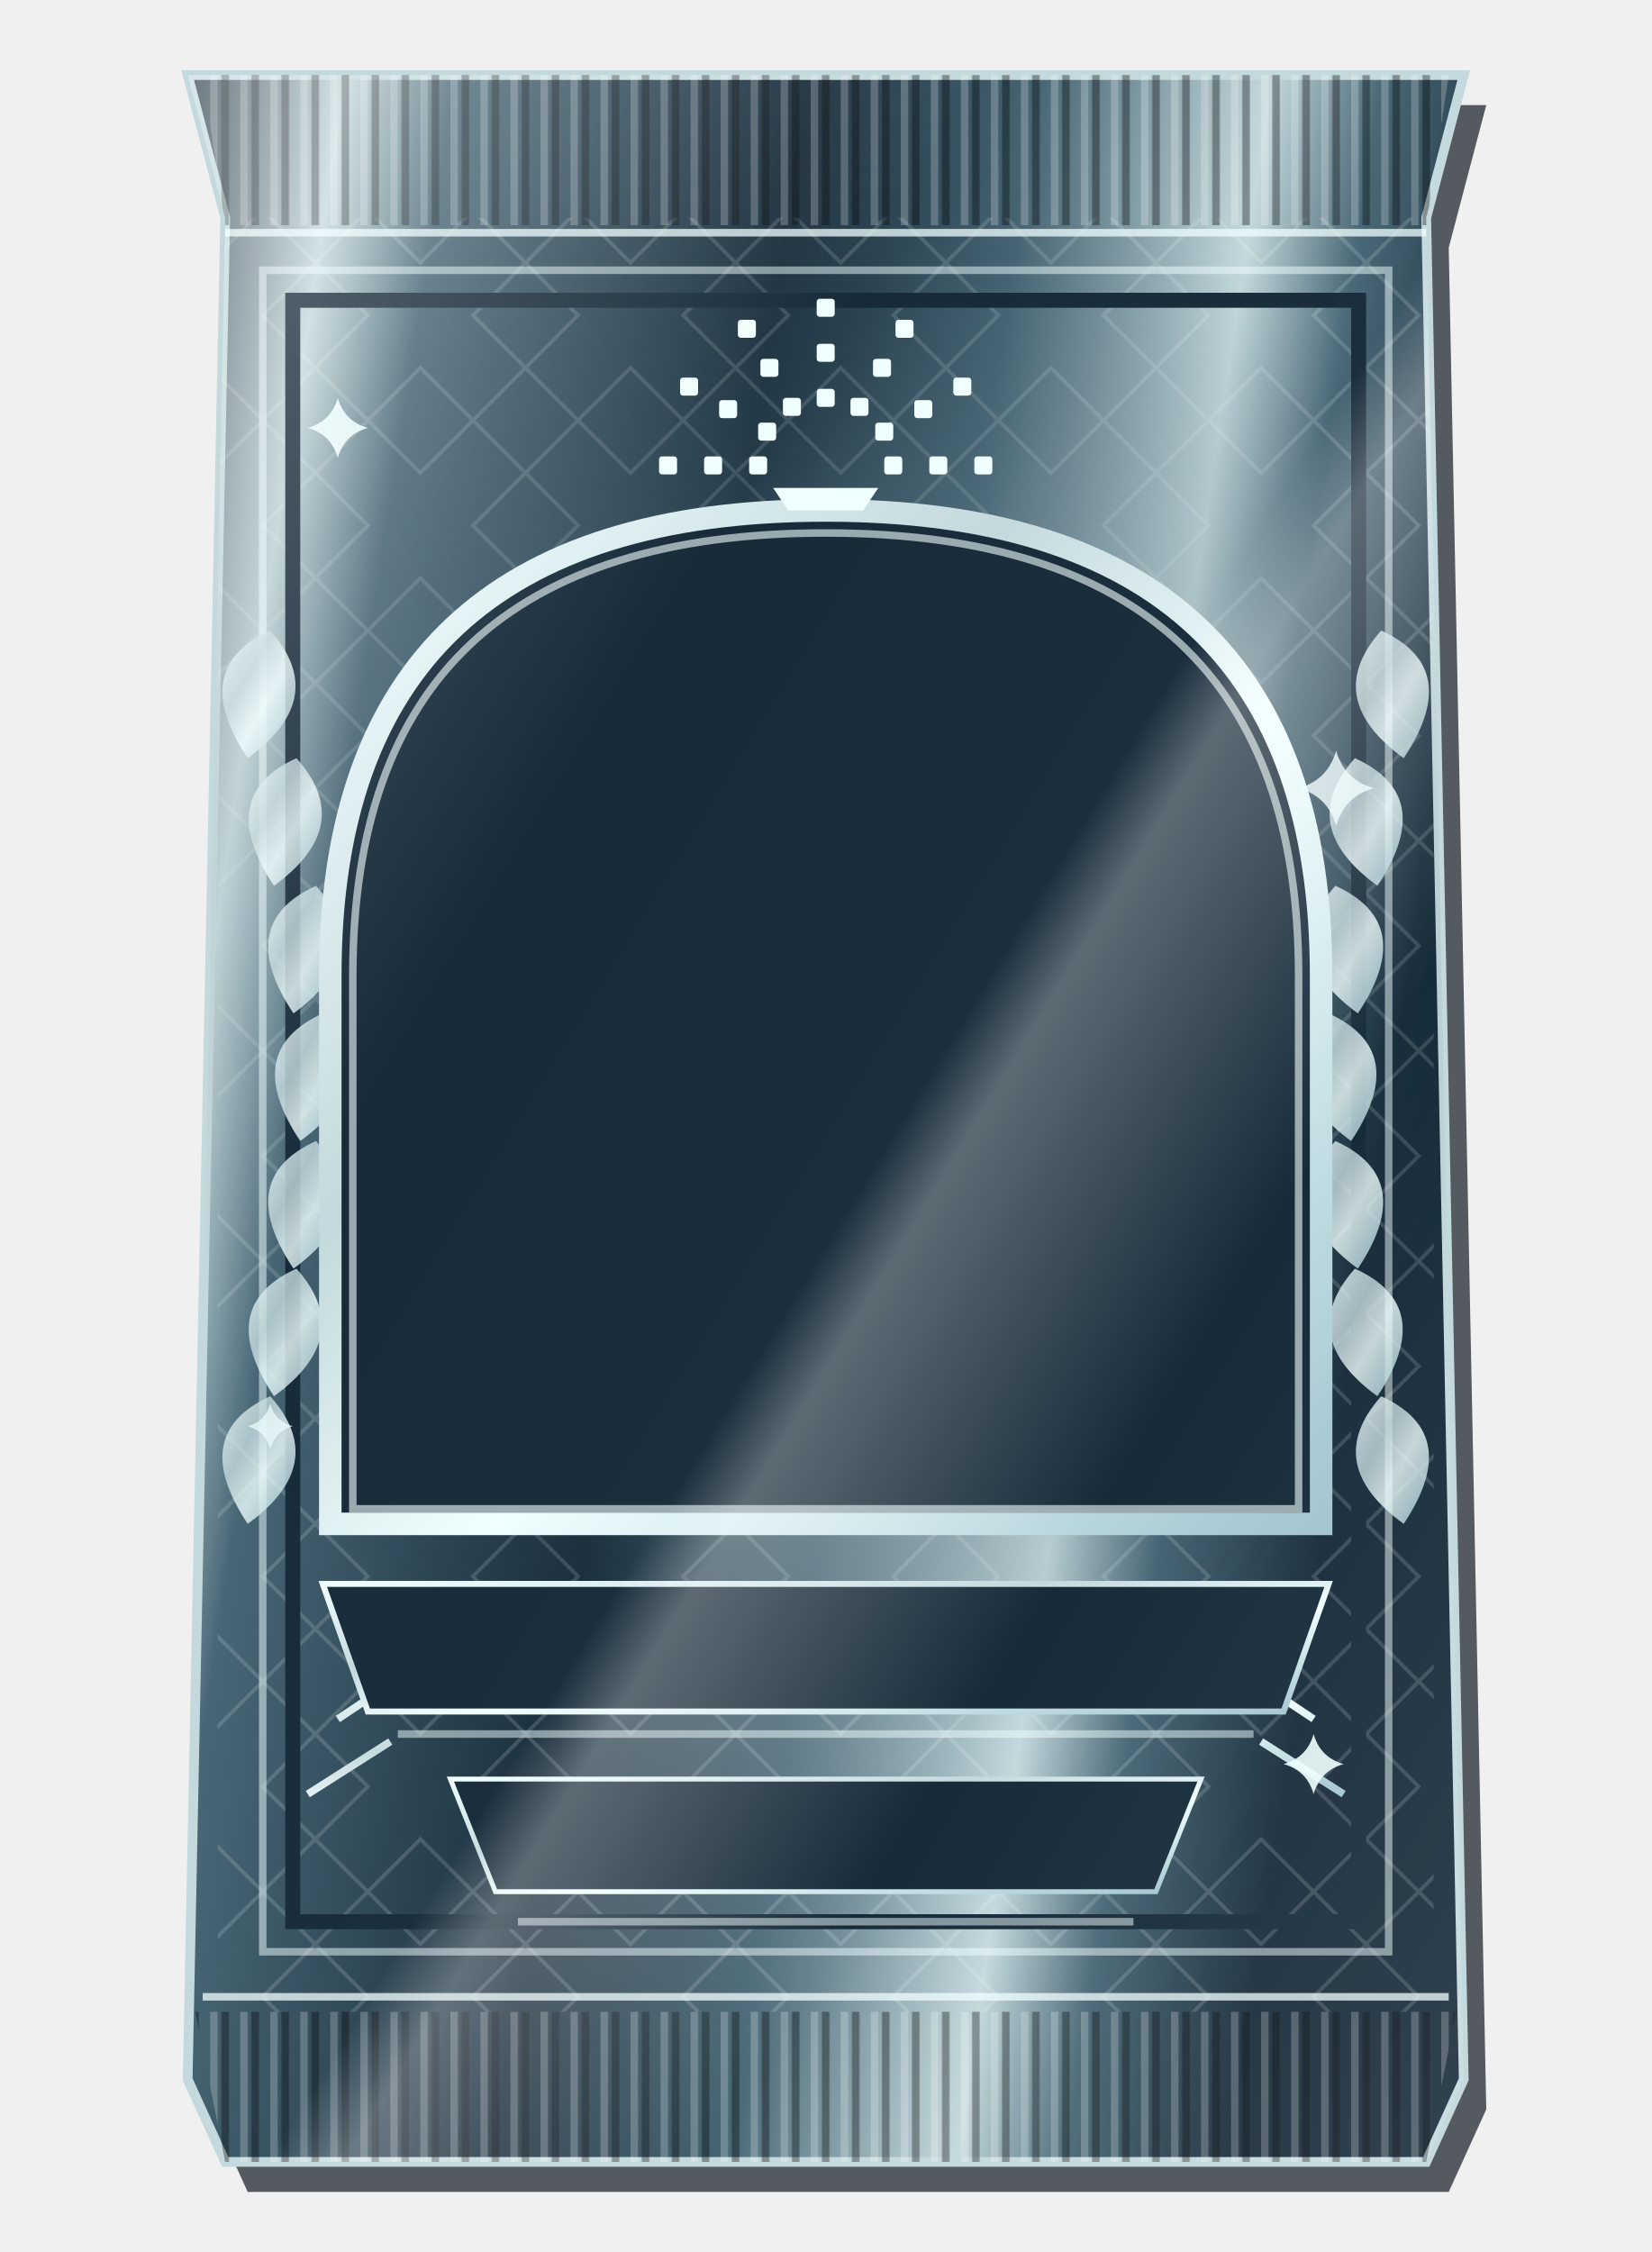
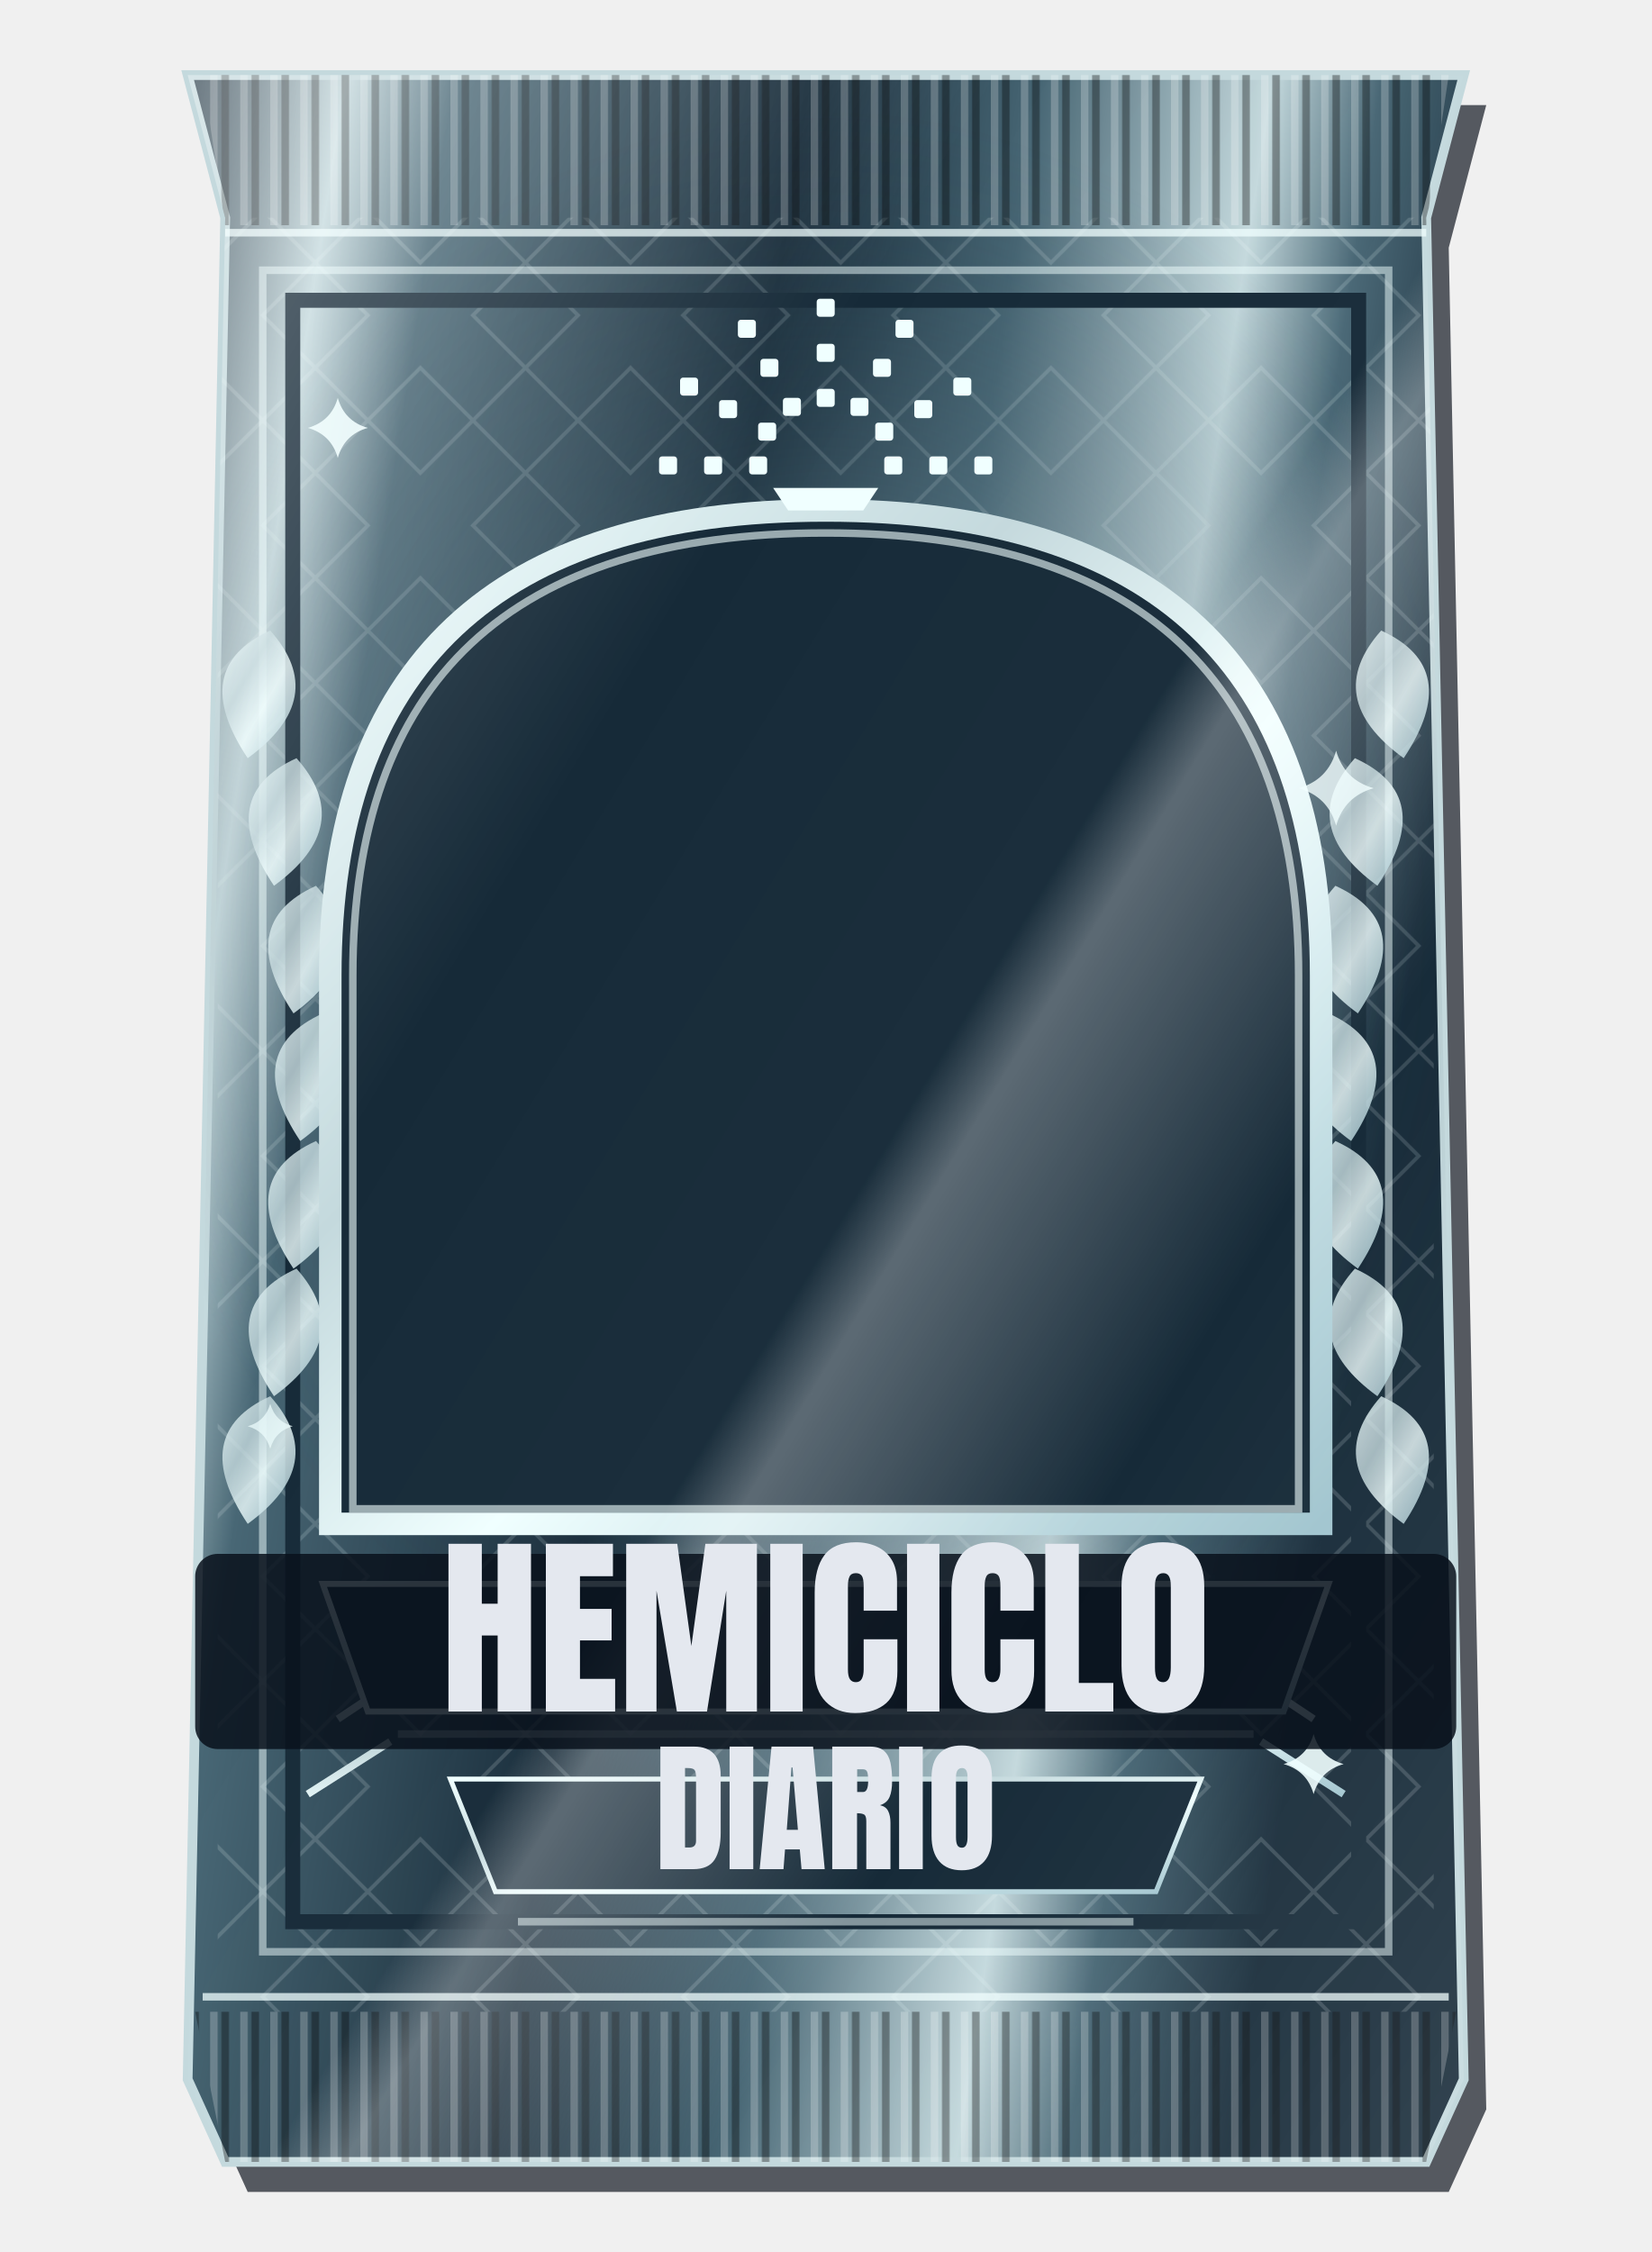
<svg xmlns="http://www.w3.org/2000/svg" width="220" height="300" viewBox="0 0 220 300" role="img" aria-label="Envoltorio metalizado de Hemicycle">
  <defs>
    <linearGradient id="foil" x1="0" y1="0" x2="1" y2=".25">
      <stop stop-color="#162a38" />
      <stop offset=".12" stop-color="#c4d9dd" />
      <stop offset=".2" stop-color="#476674" />
      <stop offset=".46" stop-color="#162a38" />
      <stop offset=".63" stop-color="#476674" />
      <stop offset=".8" stop-color="#c4d9dd" />
      <stop offset=".88" stop-color="#476674" />
      <stop offset="1" stop-color="#162a38" />
    </linearGradient>
    <linearGradient id="engraving" x1="0" y1="0" x2="1" y2="1">
      <stop stop-color="#f0ffff" />
      <stop offset=".35" stop-color="#c4d9dd" />
      <stop offset=".58" stop-color="#f0ffff" />
      <stop offset="1" stop-color="#a0c4ce" />
    </linearGradient>
    <linearGradient id="glass" x1="0" y1="0" x2="1" y2="1">
      <stop stop-color="#fff" stop-opacity=".35" />
      <stop offset=".32" stop-color="#fff" stop-opacity="0" />
      <stop offset=".53" stop-color="#fff" stop-opacity=".02" />
      <stop offset=".56" stop-color="#fff" stop-opacity=".3" />
      <stop offset=".7" stop-color="#fff" stop-opacity="0" />
      <stop offset="1" stop-color="#fff" stop-opacity=".12" />
    </linearGradient>
    <radialGradient id="aura">
      <stop stop-color="#a0c4ce" stop-opacity=".55" />
      <stop offset="1" stop-color="#162a38" stop-opacity="0" />
    </radialGradient>
    <pattern id="crimp" width="4" height="8" patternUnits="userSpaceOnUse">
      <path d="M.5 0v8" stroke="#fff" stroke-opacity=".23" />
      <path d="M2 0v8" stroke="#000" stroke-opacity=".35" />
    </pattern>
    <pattern id="guilloche" width="28" height="28" patternUnits="userSpaceOnUse">
      <path d="M-7 14 7 0l14 14L7 28Zm14 0L21 0l14 14-14 14Z" fill="none" stroke="#f0ffff" stroke-width=".5" stroke-opacity=".16" />
    </pattern>
    <clipPath id="wrap">
      <path d="M25 10H195L190 29 195 277 190 288H30L25 277 30 29Z" />
    </clipPath>
  </defs>
  <path d="M25 10H195L190 29 195 277 190 288H30L25 277 30 29Z" fill="#020712" opacity=".65" transform="translate(3 4)" />
  <path d="M25 10H195L190 29 195 277 190 288H30L25 277 30 29Z" fill="url(#foil)" stroke="#c4d9dd" stroke-width="1.3" />
  <g clip-path="url(#wrap)">
    <path d="M29 29h162v239H29Z" fill="url(#guilloche)" />
    <ellipse cx="110" cy="123" rx="93" ry="109" fill="url(#aura)" />
    <path d="M27 10h166l-3 20H30Zm-1 258h168l-4 20H30Z" fill="url(#crimp)" />
    <path d="M30 31h160M27 266h166" stroke="#f0ffff" stroke-opacity=".75" />
    <path d="M35 36h150v224H35Z" fill="none" stroke="#f0ffff" stroke-opacity=".5" />
    <path d="M39 40h142v216H39Z" fill="none" stroke="#162a38" stroke-width="2" />
    <g fill="url(#engraving)" opacity=".8">
      <path d="M33.0 203.0q-8 -12 3 -17q8 9 -3 17Z" />
      <path d="M36.5 186.0q-8 -12 3 -17q8 9 -3 17Z" />
      <path d="M39.1 169.0q-8 -12 3 -17q8 9 -3 17Z" />
      <path d="M40.0 152.0q-8 -12 3 -17q8 9 -3 17Z" />
      <path d="M39.1 135.0q-8 -12 3 -17q8 9 -3 17Z" />
      <path d="M36.5 118.0q-8 -12 3 -17q8 9 -3 17Z" />
      <path d="M33.0 101.0q-8 -12 3 -17q8 9 -3 17Z" />
      <path d="M187.0 203.0q8 -12 -3 -17q-8 9 3 17Z" />
      <path d="M183.5 186.0q8 -12 -3 -17q-8 9 3 17Z" />
      <path d="M180.9 169.0q8 -12 -3 -17q-8 9 3 17Z" />
      <path d="M180.0 152.0q8 -12 -3 -17q-8 9 3 17Z" />
      <path d="M180.9 135.0q8 -12 -3 -17q-8 9 3 17Z" />
      <path d="M183.5 118.0q8 -12 -3 -17q-8 9 3 17Z" />
      <path d="M187.0 101.0q8 -12 -3 -17q-8 9 3 17Z" />
    </g>
    <path d="M41 239 52 232M179 239 168 232M45 229 54 223M175 229 166 223" stroke="url(#engraving)" />
    <path d="M44 203v-73q0-62 66-62t66 62v73Z" fill="#162a38" stroke="url(#engraving)" stroke-width="3" />
    <path d="M47 201v-71q0-59 63-59t63 59v71Z" fill="none" stroke="#f0ffff" stroke-opacity=".6" />
    <g fill="#f0ffff">
      <rect x="117.8" y="60.8" width="2.4" height="2.4" rx=".4" />
      <rect x="116.6" y="56.3" width="2.4" height="2.4" rx=".4" />
      <rect x="113.3" y="53.0" width="2.4" height="2.4" rx=".4" />
      <rect x="108.8" y="51.8" width="2.4" height="2.4" rx=".4" />
      <rect x="104.3" y="53.0" width="2.4" height="2.4" rx=".4" />
      <rect x="101.0" y="56.3" width="2.4" height="2.4" rx=".4" />
      <rect x="99.8" y="60.8" width="2.4" height="2.4" rx=".4" />
      <rect x="123.8" y="60.8" width="2.4" height="2.4" rx=".4" />
      <rect x="121.8" y="53.3" width="2.4" height="2.4" rx=".4" />
      <rect x="116.3" y="47.8" width="2.4" height="2.4" rx=".4" />
      <rect x="108.8" y="45.8" width="2.4" height="2.4" rx=".4" />
      <rect x="101.3" y="47.8" width="2.4" height="2.4" rx=".4" />
      <rect x="95.8" y="53.3" width="2.4" height="2.4" rx=".4" />
      <rect x="93.8" y="60.8" width="2.4" height="2.4" rx=".4" />
      <rect x="129.8" y="60.8" width="2.4" height="2.4" rx=".4" />
      <rect x="127.0" y="50.3" width="2.4" height="2.4" rx=".4" />
      <rect x="119.3" y="42.6" width="2.4" height="2.4" rx=".4" />
      <rect x="108.8" y="39.8" width="2.4" height="2.4" rx=".4" />
      <rect x="98.3" y="42.6" width="2.4" height="2.4" rx=".4" />
      <rect x="90.6" y="50.3" width="2.4" height="2.4" rx=".4" />
      <rect x="87.8" y="60.8" width="2.4" height="2.4" rx=".4" />
      <path d="M103 65h14l-2 3h-10Z" />
    </g>
    <path d="M43 211h134l-6 17H49Z" fill="#162a38" stroke="url(#engraving)" stroke-width=".8" />
    <path d="M60 237h100l-6 15H66Z" fill="#162a38" stroke="url(#engraving)" stroke-width=".65" />
    <path d="M53 231h114M69 256h82" stroke="#f0ffff" stroke-opacity=".5" />
    <path d="M45 53Q45.88 56.12 49 57Q45.88 57.88 45 61Q44.12 57.88 41 57Q44.12 56.12 45 53Z" fill="#f0ffff" opacity=".9" />
    <path d="M178 100Q179.1 103.9 183 105Q179.1 106.1 178 110Q176.9 106.1 173 105Q176.9 103.9 178 100Z" fill="#f0ffff" opacity=".8" />
    <path d="M36 187Q36.66 189.34 39 190Q36.66 190.66 36 193Q35.34 190.66 33 190Q35.34 189.34 36 187Z" fill="#f0ffff" opacity=".7" />
    <path d="M175 231Q175.88 234.12 179 235Q175.88 235.88 175 239Q174.12 235.88 171 235Q174.12 234.12 175 231Z" fill="#f0ffff" opacity=".9" />
    <path d="M25 10H195L190 29 195 277 190 288H30L25 277 30 29Z" fill="url(#glass)" />
  </g>
+   <g aria-hidden="true">
+     <rect x="26" y="207" width="168" height="26" rx="3" fill="#08101b" opacity=".85" />
+     <g fill="#e4e8ef">
+       <path transform="translate(58.755 228) scale(0.012695 -0.012695)" d="M78 0V1760H428V1131H594V1760H944V0H594V798H428V0ZM1100 0V1760H1804V1420H1458V1077H1790V746H1458V343H1827V0ZM1943 0V1760H2479L2627 687L2774 1760H3315V0H2993V1268L2791 0H2475L2261 1268V0ZM3455 0V1760H3795V0ZM4345 -16Q4154 -16 4037.5 103.0Q3921 222 3921 436V1248Q3921 1504 4022.5 1640.0Q4124 1776 4353 1776Q4478 1776 4575.5 1730.0Q4673 1684 4729.0 1592.5Q4785 1501 4785 1362V1058H4435V1318Q4435 1397 4415.0 1424.5Q4395 1452 4353 1452Q4304 1452 4287.0 1416.5Q4270 1381 4270 1322V441Q4270 368 4291.5 338.0Q4313 308 4353 308Q4398 308 4416.5 345.0Q4435 382 4435 441V758H4789V425Q4789 193 4672.0 88.5Q4555 -16 4345 -16ZM4890 0V1760H5230V0ZM5780 -16Q5589 -16 5472.5 103.0Q5356 222 5356 436V1248Q5356 1504 5457.5 1640.0Q5559 1776 5788 1776Q5913 1776 6010.5 1730.0Q6108 1684 6164.0 1592.5Q6220 1501 6220 1362V1058H5870V1318Q5870 1397 5850.0 1424.5Q5830 1452 5788 1452Q5739 1452 5722.0 1416.5Q5705 1381 5705 1322V441Q5705 368 5726.5 338.0Q5748 308 5788 308Q5833 308 5851.5 345.0Q5870 382 5870 441V758H6224V425Q6224 193 6107.0 88.5Q5990 -16 5780 -16ZM6341 0V1760H6693V300H7055V0ZM7575 -16Q7364 -16 7252.5 111.5Q7141 239 7141 480V1316Q7141 1542 7251.5 1659.0Q7362 1776 7575 1776Q7788 1776 7898.5 1659.0Q8009 1542 8009 1316V480Q8009 239 7897.5 111.5Q7786 -16 7575 -16ZM7578 308Q7658 308 7658 463V1322Q7658 1452 7580 1452Q7492 1452 7492 1319V461Q7492 379 7512.0 343.5Q7532 308 7578 308Z" />
+       <path transform="translate(87.252 249) scale(0.009277 -0.009277)" d="M78 0V1760H562Q752 1760 848.0 1654.5Q944 1549 944 1346V522Q944 272 856.5 136.0Q769 0 550 0ZM432 311H493Q590 311 590 405V1313Q590 1401 566.5 1426.5Q543 1452 471 1452H432ZM1072 0V1760H1412V0ZM1504 0 1674 1760H2271L2438 0H2105L2080 284H1868L1846 0ZM1893 565H2053L1976 1460H1960ZM2546 0V1760H3086Q3221 1760 3290.0 1698.5Q3359 1637 3382.5 1526.5Q3406 1416 3406 1267Q3406 1123 3369.5 1037.0Q3333 951 3232 918Q3315 901 3348.5 835.5Q3382 770 3382 666V0H3035V689Q3035 766 3003.5 784.5Q2972 803 2902 803V0ZM2904 1108H2989Q3062 1108 3062 1267Q3062 1370 3046.0 1402.0Q3030 1434 2986 1434H2904ZM3506 0V1760H3846V0ZM4406 -16Q4195 -16 4083.5 111.5Q3972 239 3972 480V1316Q3972 1542 4082.5 1659.0Q4193 1776 4406 1776Q4619 1776 4729.5 1659.0Q4840 1542 4840 1316V480Q4840 239 4728.5 111.5Q4617 -16 4406 -16ZM4409 308Q4489 308 4489 463V1322Q4489 1452 4411 1452Q4323 1452 4323 1319V461Q4323 379 4343.0 343.5Q4363 308 4409 308Z" />
+     </g>
+   </g>
</svg>
